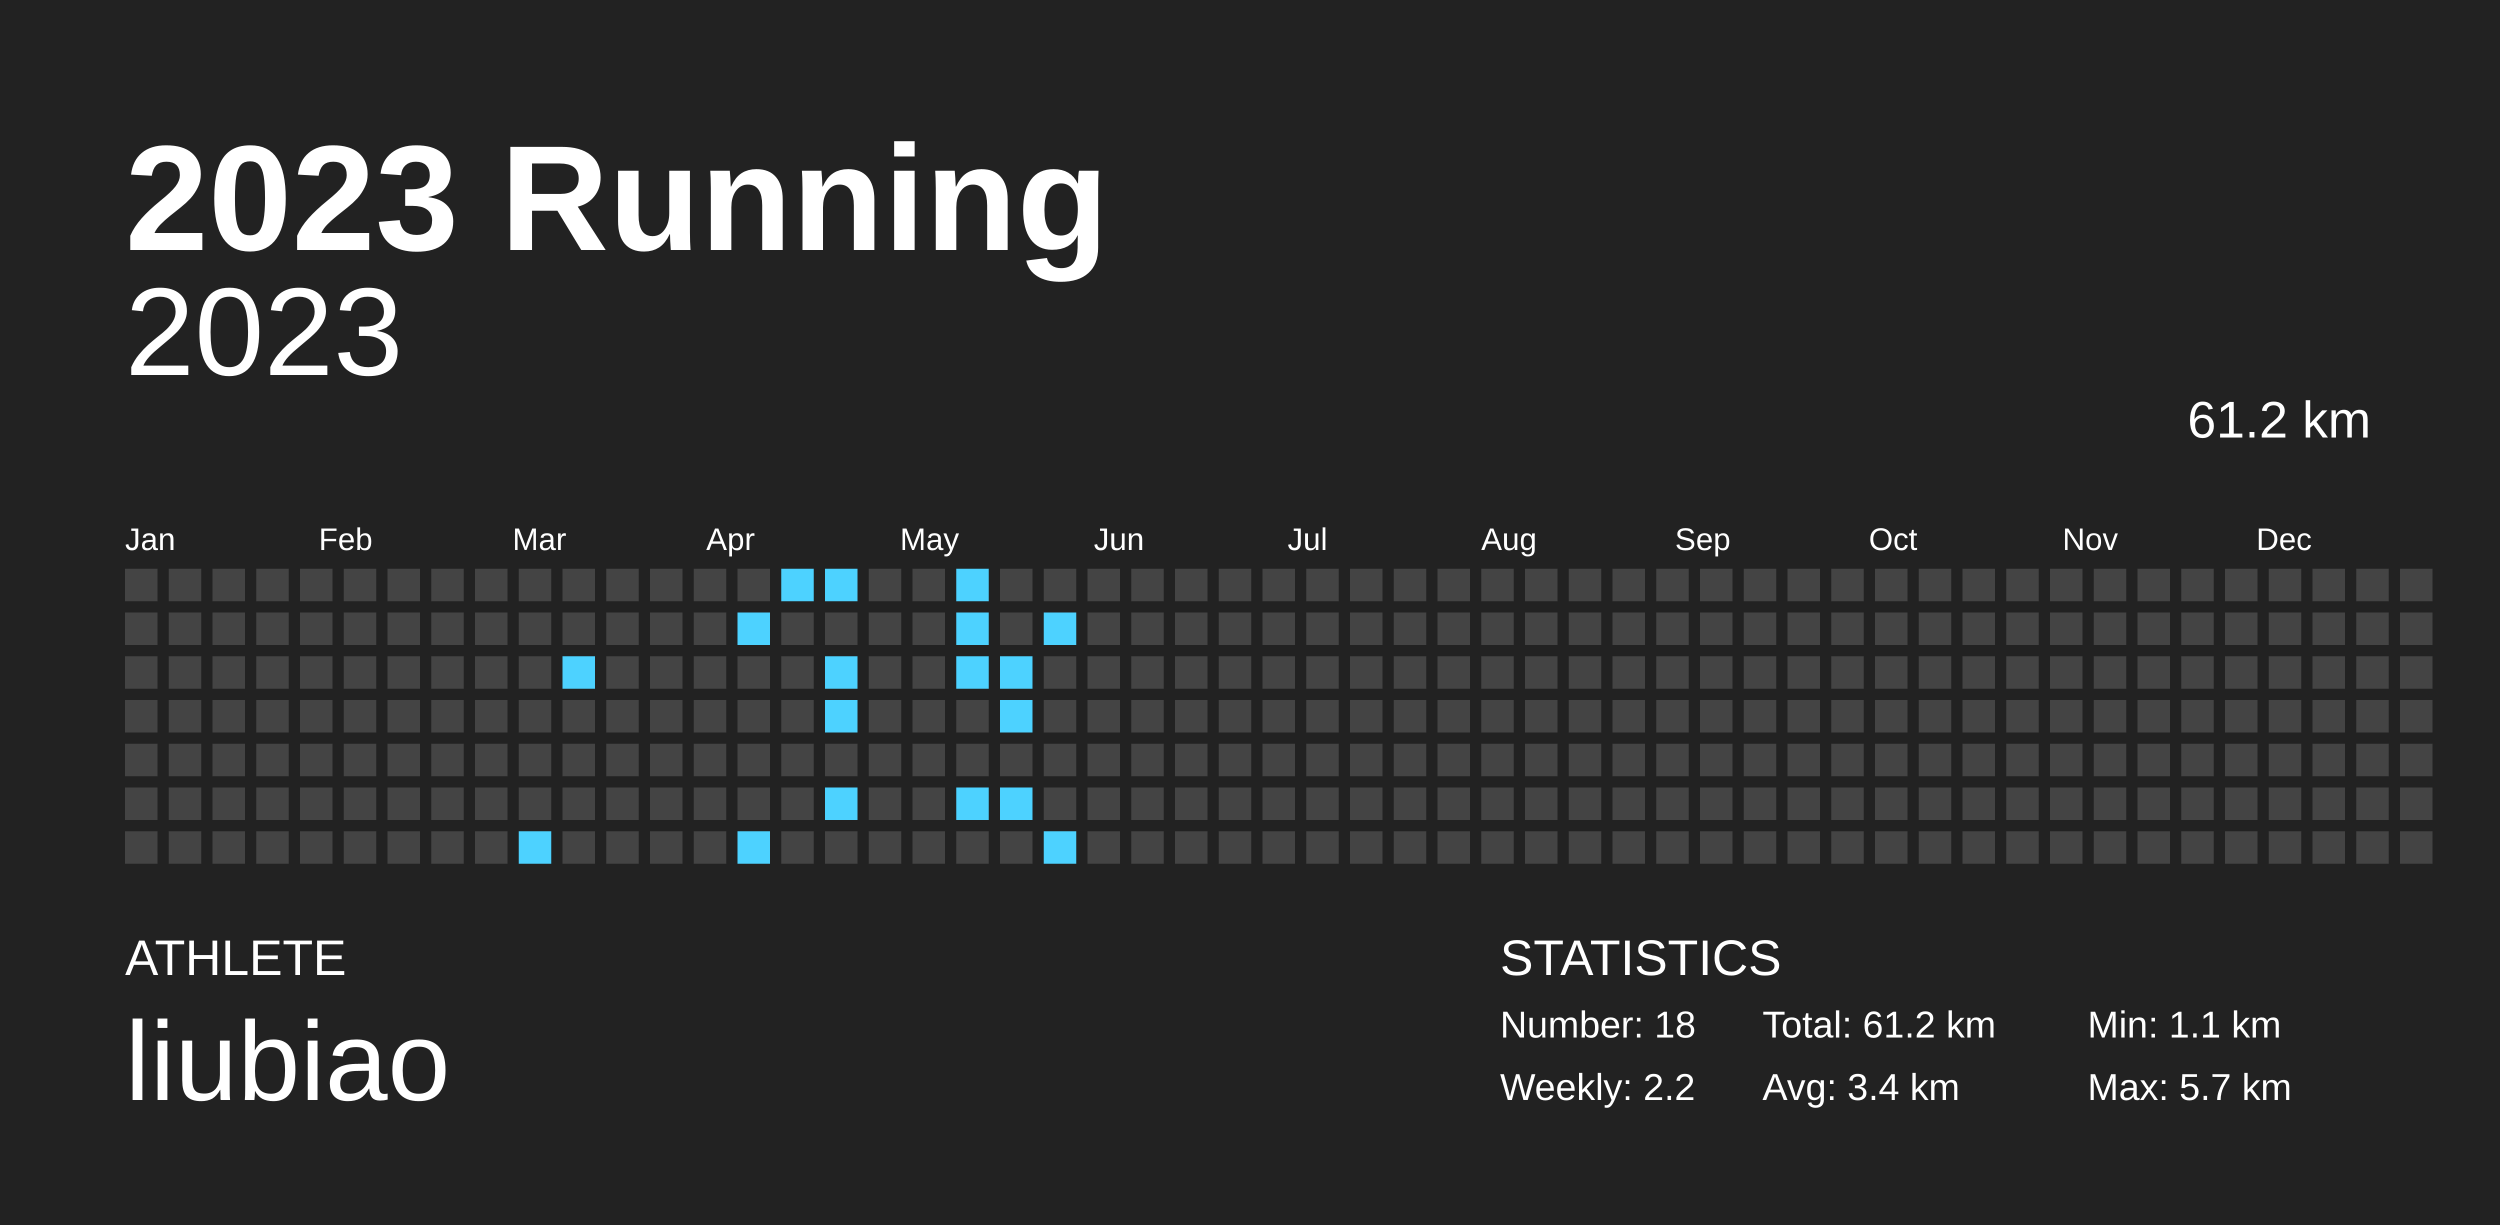
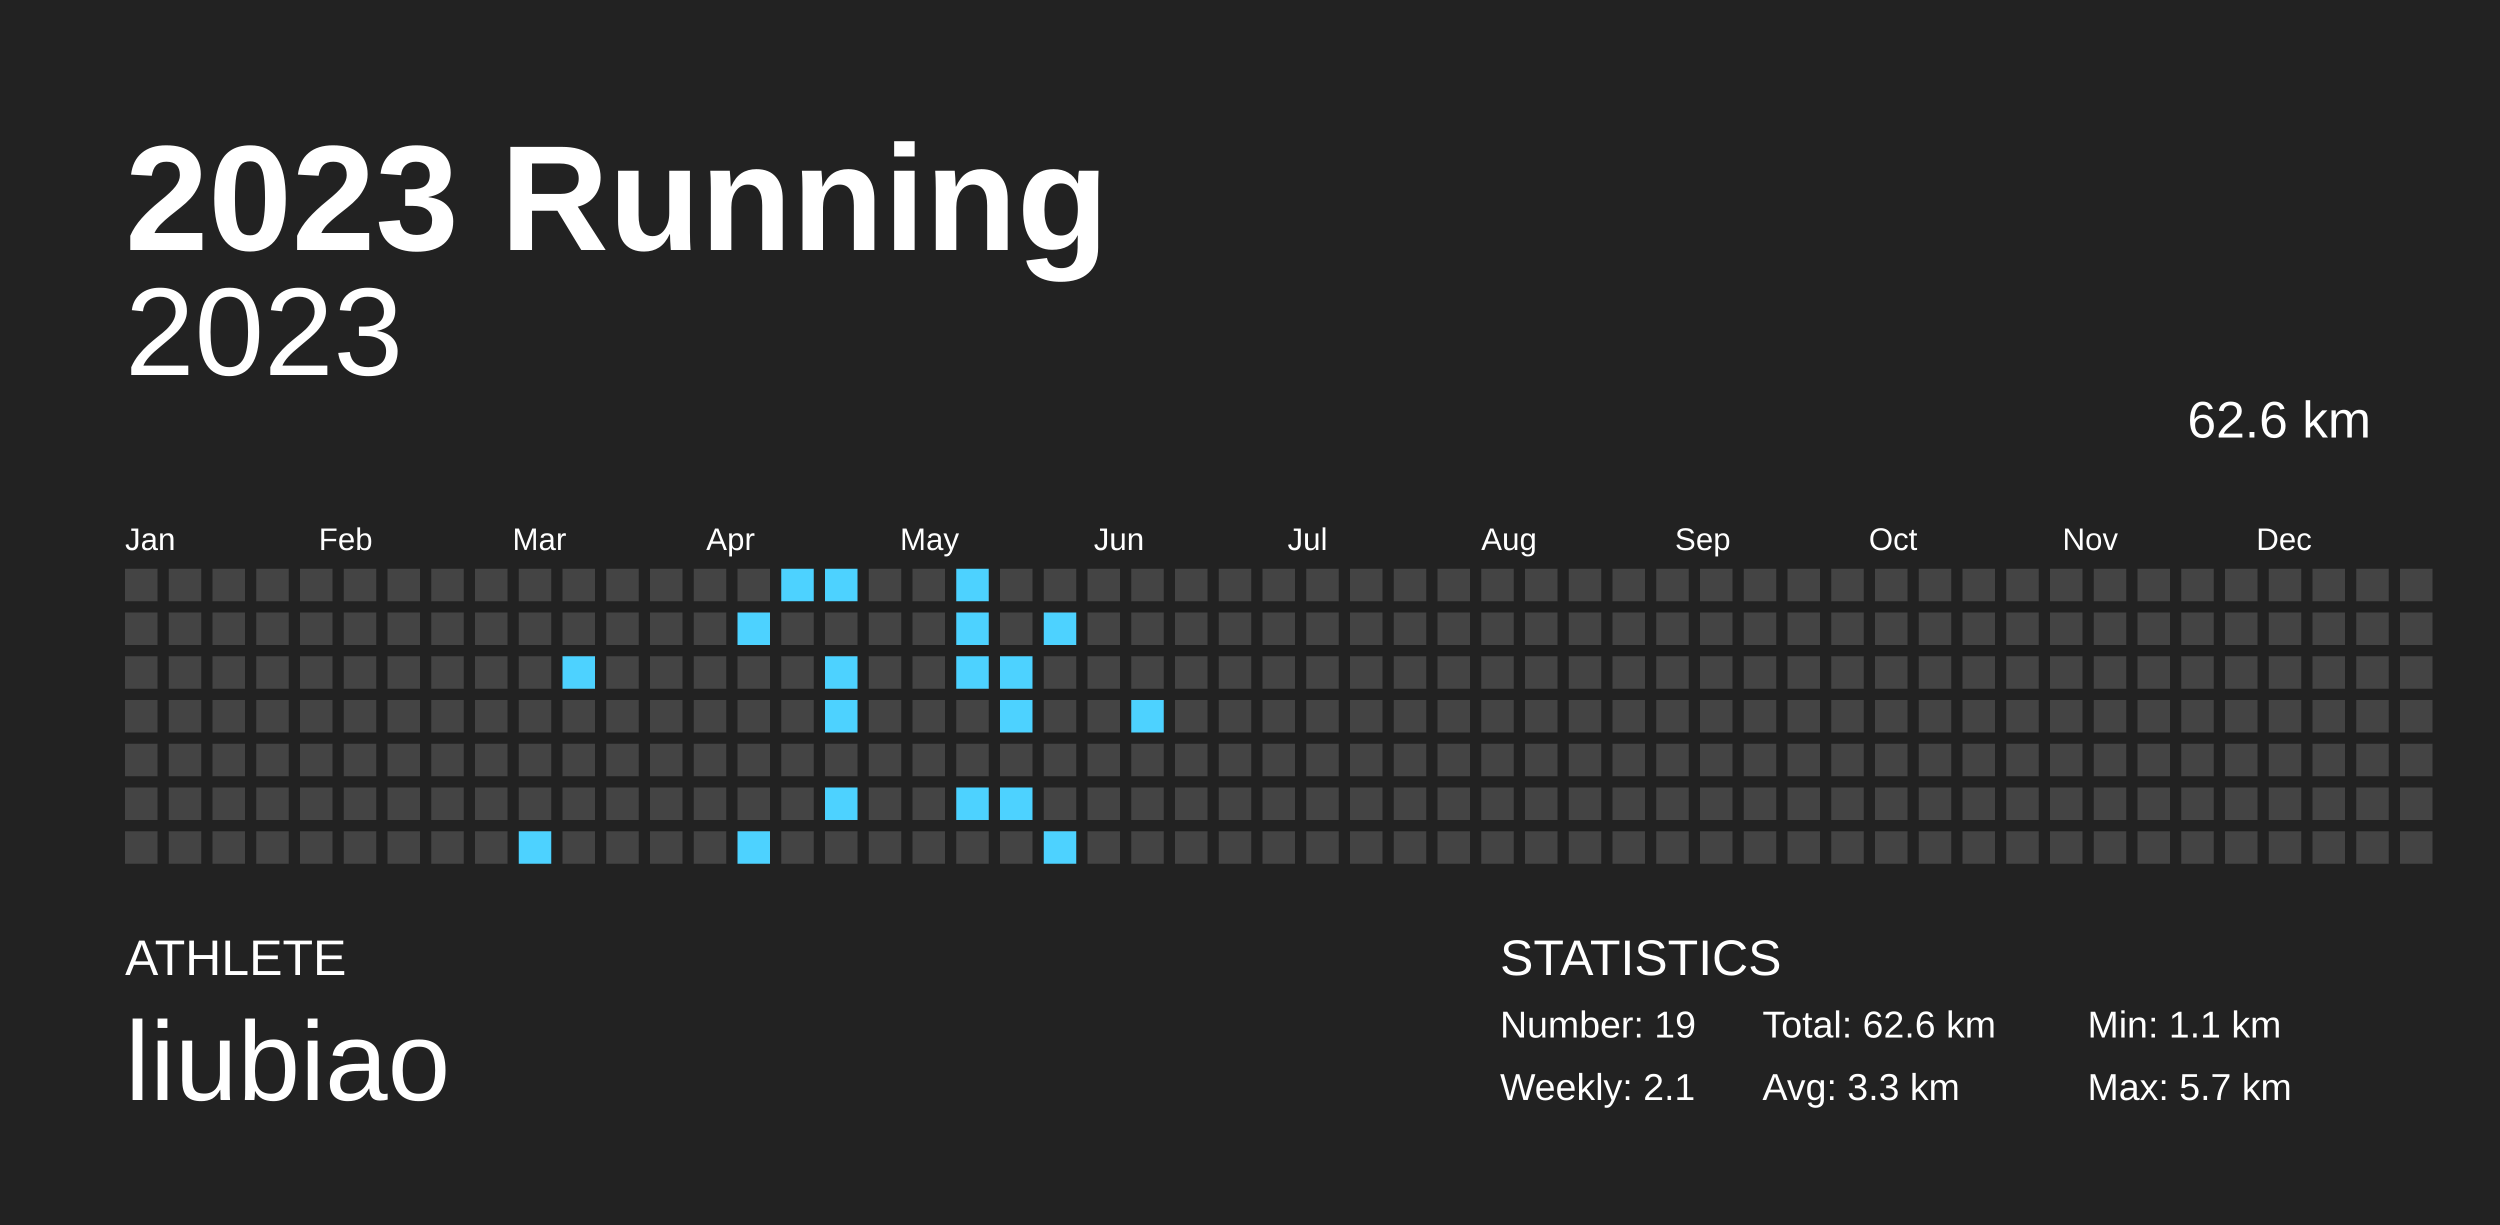
<svg xmlns="http://www.w3.org/2000/svg" baseProfile="full" height="98mm" version="1.1" viewBox="0,0,200,98" width="200mm">
  <defs />
  <rect fill="#222222" height="98" width="200" x="0" y="0" />
  <text fill="#FFFFFF" style="font-size:12px; font-family:Arial; font-weight:bold;" x="10" y="20">2023 Running</text>
  <text fill="#FFFFFF" style="font-size:4px; font-family:Arial" x="10" y="78">ATHLETE</text>
  <text fill="#FFFFFF" style="font-size:9px; font-family:Arial" x="10" y="88">liubiao</text>
  <text fill="#FFFFFF" style="font-size:4px; font-family:Arial" x="120" y="78">STATISTICS</text>
-   <text fill="#FFFFFF" style="font-size:3px; font-family:Arial" x="120" y="83">Number: 18</text>
-   <text fill="#FFFFFF" style="font-size:3px; font-family:Arial" x="120" y="88">Weekly: 2.2</text>
-   <text fill="#FFFFFF" style="font-size:3px; font-family:Arial" x="141" y="83">Total: 61.2 km</text>
-   <text fill="#FFFFFF" style="font-size:3px; font-family:Arial" x="141" y="88">Avg: 3.4 km</text>
+   <text fill="#FFFFFF" style="font-size:3px; font-family:Arial" x="120" y="83">Number: 19</text>
+   <text fill="#FFFFFF" style="font-size:3px; font-family:Arial" x="120" y="88">Weekly: 2.1</text>
+   <text fill="#FFFFFF" style="font-size:3px; font-family:Arial" x="141" y="83">Total: 62.6 km</text>
+   <text fill="#FFFFFF" style="font-size:3px; font-family:Arial" x="141" y="88">Avg: 3.3 km</text>
  <text fill="#FFFFFF" style="font-size:3px; font-family:Arial" x="167" y="83">Min: 1.1 km</text>
  <text fill="#FFFFFF" style="font-size:3px; font-family:Arial" x="167" y="88">Max: 5.7 km</text>
  <text alignment-baseline="hanging" fill="#FFFFFF" style="font-size:10.0px; font-family:Arial;" x="10" y="30">2023</text>
-   <text alignment-baseline="hanging" fill="#FFFFFF" style="font-size:4.125px; font-family:Arial;" x="175" y="35">61.2 km</text>
+   <text alignment-baseline="hanging" fill="#FFFFFF" style="font-size:4.125px; font-family:Arial;" x="175" y="35">62.6 km</text>
  <text fill="#FFFFFF" style="font-size:2.5px; font-family:Arial" x="10.0" y="44">Jan</text>
  <text fill="#FFFFFF" style="font-size:2.5px; font-family:Arial" x="25.5" y="44">Feb</text>
  <text fill="#FFFFFF" style="font-size:2.5px; font-family:Arial" x="41.0" y="44">Mar</text>
  <text fill="#FFFFFF" style="font-size:2.5px; font-family:Arial" x="56.5" y="44">Apr</text>
  <text fill="#FFFFFF" style="font-size:2.5px; font-family:Arial" x="72.0" y="44">May</text>
  <text fill="#FFFFFF" style="font-size:2.5px; font-family:Arial" x="87.5" y="44">Jun</text>
  <text fill="#FFFFFF" style="font-size:2.5px; font-family:Arial" x="103.0" y="44">Jul</text>
  <text fill="#FFFFFF" style="font-size:2.5px; font-family:Arial" x="118.5" y="44">Aug</text>
  <text fill="#FFFFFF" style="font-size:2.5px; font-family:Arial" x="134.0" y="44">Sep</text>
  <text fill="#FFFFFF" style="font-size:2.5px; font-family:Arial" x="149.5" y="44">Oct</text>
  <text fill="#FFFFFF" style="font-size:2.5px; font-family:Arial" x="165.0" y="44">Nov</text>
  <text fill="#FFFFFF" style="font-size:2.5px; font-family:Arial" x="180.5" y="44">Dec</text>
  <rect fill="#444444" height="2.6" width="2.6" x="10.0" y="45.5" />
  <rect fill="#444444" height="2.6" width="2.6" x="10.0" y="49.0" />
  <rect fill="#444444" height="2.6" width="2.6" x="10.0" y="52.5" />
  <rect fill="#444444" height="2.6" width="2.6" x="10.0" y="56.0" />
  <rect fill="#444444" height="2.6" width="2.6" x="10.0" y="59.5" />
  <rect fill="#444444" height="2.6" width="2.6" x="10.0" y="63.0" />
  <rect fill="#444444" height="2.6" width="2.6" x="10.0" y="66.5" />
  <rect fill="#444444" height="2.6" width="2.6" x="13.5" y="45.5" />
  <rect fill="#444444" height="2.6" width="2.6" x="13.5" y="49.0" />
  <rect fill="#444444" height="2.6" width="2.6" x="13.5" y="52.5" />
  <rect fill="#444444" height="2.6" width="2.6" x="13.5" y="56.0" />
  <rect fill="#444444" height="2.6" width="2.6" x="13.5" y="59.5" />
  <rect fill="#444444" height="2.6" width="2.6" x="13.5" y="63.0" />
  <rect fill="#444444" height="2.6" width="2.6" x="13.5" y="66.5" />
  <rect fill="#444444" height="2.6" width="2.6" x="17.0" y="45.5" />
  <rect fill="#444444" height="2.6" width="2.6" x="17.0" y="49.0" />
  <rect fill="#444444" height="2.6" width="2.6" x="17.0" y="52.5" />
  <rect fill="#444444" height="2.6" width="2.6" x="17.0" y="56.0" />
  <rect fill="#444444" height="2.6" width="2.6" x="17.0" y="59.5" />
  <rect fill="#444444" height="2.6" width="2.6" x="17.0" y="63.0" />
  <rect fill="#444444" height="2.6" width="2.6" x="17.0" y="66.5" />
  <rect fill="#444444" height="2.6" width="2.6" x="20.5" y="45.5" />
  <rect fill="#444444" height="2.6" width="2.6" x="20.5" y="49.0" />
  <rect fill="#444444" height="2.6" width="2.6" x="20.5" y="52.5" />
  <rect fill="#444444" height="2.6" width="2.6" x="20.5" y="56.0" />
  <rect fill="#444444" height="2.6" width="2.6" x="20.5" y="59.5" />
  <rect fill="#444444" height="2.6" width="2.6" x="20.5" y="63.0" />
  <rect fill="#444444" height="2.6" width="2.6" x="20.5" y="66.5" />
  <rect fill="#444444" height="2.6" width="2.6" x="24.0" y="45.5" />
  <rect fill="#444444" height="2.6" width="2.6" x="24.0" y="49.0" />
  <rect fill="#444444" height="2.6" width="2.6" x="24.0" y="52.5" />
  <rect fill="#444444" height="2.6" width="2.6" x="24.0" y="56.0" />
  <rect fill="#444444" height="2.6" width="2.6" x="24.0" y="59.5" />
  <rect fill="#444444" height="2.6" width="2.6" x="24.0" y="63.0" />
  <rect fill="#444444" height="2.6" width="2.6" x="24.0" y="66.5" />
  <rect fill="#444444" height="2.6" width="2.6" x="27.5" y="45.5" />
  <rect fill="#444444" height="2.6" width="2.6" x="27.5" y="49.0" />
  <rect fill="#444444" height="2.6" width="2.6" x="27.5" y="52.5" />
  <rect fill="#444444" height="2.6" width="2.6" x="27.5" y="56.0" />
  <rect fill="#444444" height="2.6" width="2.6" x="27.5" y="59.5" />
  <rect fill="#444444" height="2.6" width="2.6" x="27.5" y="63.0" />
  <rect fill="#444444" height="2.6" width="2.6" x="27.5" y="66.5" />
  <rect fill="#444444" height="2.6" width="2.6" x="31.0" y="45.5" />
  <rect fill="#444444" height="2.6" width="2.6" x="31.0" y="49.0" />
  <rect fill="#444444" height="2.6" width="2.6" x="31.0" y="52.5" />
  <rect fill="#444444" height="2.6" width="2.6" x="31.0" y="56.0" />
  <rect fill="#444444" height="2.6" width="2.6" x="31.0" y="59.5" />
  <rect fill="#444444" height="2.6" width="2.6" x="31.0" y="63.0" />
  <rect fill="#444444" height="2.6" width="2.6" x="31.0" y="66.5" />
  <rect fill="#444444" height="2.6" width="2.6" x="34.5" y="45.5" />
  <rect fill="#444444" height="2.6" width="2.6" x="34.5" y="49.0" />
  <rect fill="#444444" height="2.6" width="2.6" x="34.5" y="52.5" />
  <rect fill="#444444" height="2.6" width="2.6" x="34.5" y="56.0" />
  <rect fill="#444444" height="2.6" width="2.6" x="34.5" y="59.5" />
  <rect fill="#444444" height="2.6" width="2.6" x="34.5" y="63.0" />
  <rect fill="#444444" height="2.6" width="2.6" x="34.5" y="66.5" />
  <rect fill="#444444" height="2.6" width="2.6" x="38.0" y="45.5" />
  <rect fill="#444444" height="2.6" width="2.6" x="38.0" y="49.0" />
  <rect fill="#444444" height="2.6" width="2.6" x="38.0" y="52.5" />
  <rect fill="#444444" height="2.6" width="2.6" x="38.0" y="56.0" />
  <rect fill="#444444" height="2.6" width="2.6" x="38.0" y="59.5" />
  <rect fill="#444444" height="2.6" width="2.6" x="38.0" y="63.0" />
  <rect fill="#444444" height="2.6" width="2.6" x="38.0" y="66.5" />
  <rect fill="#444444" height="2.6" width="2.6" x="41.5" y="45.5" />
  <rect fill="#444444" height="2.6" width="2.6" x="41.5" y="49.0" />
  <rect fill="#444444" height="2.6" width="2.6" x="41.5" y="52.5" />
  <rect fill="#444444" height="2.6" width="2.6" x="41.5" y="56.0" />
  <rect fill="#444444" height="2.6" width="2.6" x="41.5" y="59.5" />
  <rect fill="#444444" height="2.6" width="2.6" x="41.5" y="63.0" />
  <rect fill="#4dd2ff" height="2.6" width="2.6" x="41.5" y="66.5" />
  <rect fill="#444444" height="2.6" width="2.6" x="45.0" y="45.5" />
  <rect fill="#444444" height="2.6" width="2.6" x="45.0" y="49.0" />
  <rect fill="#4dd2ff" height="2.6" width="2.6" x="45.0" y="52.5" />
  <rect fill="#444444" height="2.6" width="2.6" x="45.0" y="56.0" />
  <rect fill="#444444" height="2.6" width="2.6" x="45.0" y="59.5" />
  <rect fill="#444444" height="2.6" width="2.6" x="45.0" y="63.0" />
  <rect fill="#444444" height="2.6" width="2.6" x="45.0" y="66.5" />
  <rect fill="#444444" height="2.6" width="2.6" x="48.5" y="45.5" />
  <rect fill="#444444" height="2.6" width="2.6" x="48.5" y="49.0" />
  <rect fill="#444444" height="2.6" width="2.6" x="48.5" y="52.5" />
  <rect fill="#444444" height="2.6" width="2.6" x="48.5" y="56.0" />
  <rect fill="#444444" height="2.6" width="2.6" x="48.5" y="59.5" />
  <rect fill="#444444" height="2.6" width="2.6" x="48.5" y="63.0" />
  <rect fill="#444444" height="2.6" width="2.6" x="48.5" y="66.5" />
  <rect fill="#444444" height="2.6" width="2.6" x="52.0" y="45.5" />
  <rect fill="#444444" height="2.6" width="2.6" x="52.0" y="49.0" />
  <rect fill="#444444" height="2.6" width="2.6" x="52.0" y="52.5" />
  <rect fill="#444444" height="2.6" width="2.6" x="52.0" y="56.0" />
  <rect fill="#444444" height="2.6" width="2.6" x="52.0" y="59.5" />
  <rect fill="#444444" height="2.6" width="2.6" x="52.0" y="63.0" />
  <rect fill="#444444" height="2.6" width="2.6" x="52.0" y="66.5" />
  <rect fill="#444444" height="2.6" width="2.6" x="55.5" y="45.5" />
  <rect fill="#444444" height="2.6" width="2.6" x="55.5" y="49.0" />
  <rect fill="#444444" height="2.6" width="2.6" x="55.5" y="52.5" />
  <rect fill="#444444" height="2.6" width="2.6" x="55.5" y="56.0" />
  <rect fill="#444444" height="2.6" width="2.6" x="55.5" y="59.5" />
  <rect fill="#444444" height="2.6" width="2.6" x="55.5" y="63.0" />
  <rect fill="#444444" height="2.6" width="2.6" x="55.5" y="66.5" />
  <rect fill="#444444" height="2.6" width="2.6" x="59.0" y="45.5" />
  <rect fill="#4dd2ff" height="2.6" width="2.6" x="59.0" y="49.0" />
  <rect fill="#444444" height="2.6" width="2.6" x="59.0" y="52.5" />
  <rect fill="#444444" height="2.6" width="2.6" x="59.0" y="56.0" />
  <rect fill="#444444" height="2.6" width="2.6" x="59.0" y="59.5" />
  <rect fill="#444444" height="2.6" width="2.6" x="59.0" y="63.0" />
  <rect fill="#4dd2ff" height="2.6" width="2.6" x="59.0" y="66.5" />
  <rect fill="#4dd2ff" height="2.6" width="2.6" x="62.5" y="45.5" />
  <rect fill="#444444" height="2.6" width="2.6" x="62.5" y="49.0" />
  <rect fill="#444444" height="2.6" width="2.6" x="62.5" y="52.5" />
  <rect fill="#444444" height="2.6" width="2.6" x="62.5" y="56.0" />
  <rect fill="#444444" height="2.6" width="2.6" x="62.5" y="59.5" />
  <rect fill="#444444" height="2.6" width="2.6" x="62.5" y="63.0" />
  <rect fill="#444444" height="2.6" width="2.6" x="62.5" y="66.5" />
  <rect fill="#4dd2ff" height="2.6" width="2.6" x="66.0" y="45.5" />
  <rect fill="#444444" height="2.6" width="2.6" x="66.0" y="49.0" />
  <rect fill="#4dd2ff" height="2.6" width="2.6" x="66.0" y="52.5" />
  <rect fill="#4dd2ff" height="2.6" width="2.6" x="66.0" y="56.0" />
  <rect fill="#444444" height="2.6" width="2.6" x="66.0" y="59.5" />
  <rect fill="#4dd2ff" height="2.6" width="2.6" x="66.0" y="63.0" />
  <rect fill="#444444" height="2.6" width="2.6" x="66.0" y="66.5" />
  <rect fill="#444444" height="2.6" width="2.6" x="69.5" y="45.5" />
  <rect fill="#444444" height="2.6" width="2.6" x="69.5" y="49.0" />
  <rect fill="#444444" height="2.6" width="2.6" x="69.5" y="52.5" />
  <rect fill="#444444" height="2.6" width="2.6" x="69.5" y="56.0" />
  <rect fill="#444444" height="2.6" width="2.6" x="69.5" y="59.5" />
  <rect fill="#444444" height="2.6" width="2.6" x="69.5" y="63.0" />
  <rect fill="#444444" height="2.6" width="2.6" x="69.5" y="66.5" />
  <rect fill="#444444" height="2.6" width="2.6" x="73.0" y="45.5" />
  <rect fill="#444444" height="2.6" width="2.6" x="73.0" y="49.0" />
  <rect fill="#444444" height="2.6" width="2.6" x="73.0" y="52.5" />
  <rect fill="#444444" height="2.6" width="2.6" x="73.0" y="56.0" />
  <rect fill="#444444" height="2.6" width="2.6" x="73.0" y="59.5" />
  <rect fill="#444444" height="2.6" width="2.6" x="73.0" y="63.0" />
  <rect fill="#444444" height="2.6" width="2.6" x="73.0" y="66.5" />
  <rect fill="#4dd2ff" height="2.6" width="2.6" x="76.5" y="45.5" />
  <rect fill="#4dd2ff" height="2.6" width="2.6" x="76.5" y="49.0" />
  <rect fill="#4dd2ff" height="2.6" width="2.6" x="76.5" y="52.5" />
  <rect fill="#444444" height="2.6" width="2.6" x="76.5" y="56.0" />
  <rect fill="#444444" height="2.6" width="2.6" x="76.5" y="59.5" />
  <rect fill="#4dd2ff" height="2.6" width="2.6" x="76.5" y="63.0" />
  <rect fill="#444444" height="2.6" width="2.6" x="76.5" y="66.5" />
  <rect fill="#444444" height="2.6" width="2.6" x="80.0" y="45.5" />
  <rect fill="#444444" height="2.6" width="2.6" x="80.0" y="49.0" />
  <rect fill="#4dd2ff" height="2.6" width="2.6" x="80.0" y="52.5" />
  <rect fill="#4dd2ff" height="2.6" width="2.6" x="80.0" y="56.0" />
  <rect fill="#444444" height="2.6" width="2.6" x="80.0" y="59.5" />
  <rect fill="#4dd2ff" height="2.6" width="2.6" x="80.0" y="63.0" />
  <rect fill="#444444" height="2.6" width="2.6" x="80.0" y="66.5" />
  <rect fill="#444444" height="2.6" width="2.6" x="83.5" y="45.5" />
  <rect fill="#4dd2ff" height="2.6" width="2.6" x="83.5" y="49.0" />
  <rect fill="#444444" height="2.6" width="2.6" x="83.5" y="52.5" />
  <rect fill="#444444" height="2.6" width="2.6" x="83.5" y="56.0" />
  <rect fill="#444444" height="2.6" width="2.6" x="83.5" y="59.5" />
  <rect fill="#444444" height="2.6" width="2.6" x="83.5" y="63.0" />
  <rect fill="#4dd2ff" height="2.6" width="2.6" x="83.5" y="66.5" />
  <rect fill="#444444" height="2.6" width="2.6" x="87.0" y="45.5" />
  <rect fill="#444444" height="2.6" width="2.6" x="87.0" y="49.0" />
  <rect fill="#444444" height="2.6" width="2.6" x="87.0" y="52.5" />
  <rect fill="#444444" height="2.6" width="2.6" x="87.0" y="56.0" />
  <rect fill="#444444" height="2.6" width="2.6" x="87.0" y="59.5" />
  <rect fill="#444444" height="2.6" width="2.6" x="87.0" y="63.0" />
  <rect fill="#444444" height="2.6" width="2.6" x="87.0" y="66.5" />
  <rect fill="#444444" height="2.6" width="2.6" x="90.5" y="45.5" />
  <rect fill="#444444" height="2.6" width="2.6" x="90.5" y="49.0" />
  <rect fill="#444444" height="2.6" width="2.6" x="90.5" y="52.5" />
-   <rect fill="#444444" height="2.6" width="2.6" x="90.5" y="56.0" />
+   <rect fill="#4dd2ff" height="2.6" width="2.6" x="90.5" y="56.0" />
  <rect fill="#444444" height="2.6" width="2.6" x="90.5" y="59.5" />
  <rect fill="#444444" height="2.6" width="2.6" x="90.5" y="63.0" />
  <rect fill="#444444" height="2.6" width="2.6" x="90.5" y="66.5" />
  <rect fill="#444444" height="2.6" width="2.6" x="94.0" y="45.5" />
  <rect fill="#444444" height="2.6" width="2.6" x="94.0" y="49.0" />
  <rect fill="#444444" height="2.6" width="2.6" x="94.0" y="52.5" />
  <rect fill="#444444" height="2.6" width="2.6" x="94.0" y="56.0" />
  <rect fill="#444444" height="2.6" width="2.6" x="94.0" y="59.5" />
  <rect fill="#444444" height="2.6" width="2.6" x="94.0" y="63.0" />
  <rect fill="#444444" height="2.6" width="2.6" x="94.0" y="66.5" />
  <rect fill="#444444" height="2.6" width="2.6" x="97.5" y="45.5" />
  <rect fill="#444444" height="2.6" width="2.6" x="97.5" y="49.0" />
  <rect fill="#444444" height="2.6" width="2.6" x="97.5" y="52.5" />
  <rect fill="#444444" height="2.6" width="2.6" x="97.5" y="56.0" />
  <rect fill="#444444" height="2.6" width="2.6" x="97.5" y="59.5" />
  <rect fill="#444444" height="2.6" width="2.6" x="97.5" y="63.0" />
  <rect fill="#444444" height="2.6" width="2.6" x="97.5" y="66.5" />
  <rect fill="#444444" height="2.6" width="2.6" x="101.0" y="45.5" />
  <rect fill="#444444" height="2.6" width="2.6" x="101.0" y="49.0" />
  <rect fill="#444444" height="2.6" width="2.6" x="101.0" y="52.5" />
  <rect fill="#444444" height="2.6" width="2.6" x="101.0" y="56.0" />
  <rect fill="#444444" height="2.6" width="2.6" x="101.0" y="59.5" />
  <rect fill="#444444" height="2.6" width="2.6" x="101.0" y="63.0" />
  <rect fill="#444444" height="2.6" width="2.6" x="101.0" y="66.5" />
  <rect fill="#444444" height="2.6" width="2.6" x="104.5" y="45.5" />
  <rect fill="#444444" height="2.6" width="2.6" x="104.5" y="49.0" />
  <rect fill="#444444" height="2.6" width="2.6" x="104.5" y="52.5" />
  <rect fill="#444444" height="2.6" width="2.6" x="104.5" y="56.0" />
  <rect fill="#444444" height="2.6" width="2.6" x="104.5" y="59.5" />
  <rect fill="#444444" height="2.6" width="2.6" x="104.5" y="63.0" />
  <rect fill="#444444" height="2.6" width="2.6" x="104.5" y="66.5" />
  <rect fill="#444444" height="2.6" width="2.6" x="108.0" y="45.5" />
  <rect fill="#444444" height="2.6" width="2.6" x="108.0" y="49.0" />
  <rect fill="#444444" height="2.6" width="2.6" x="108.0" y="52.5" />
  <rect fill="#444444" height="2.6" width="2.6" x="108.0" y="56.0" />
  <rect fill="#444444" height="2.6" width="2.6" x="108.0" y="59.5" />
  <rect fill="#444444" height="2.6" width="2.6" x="108.0" y="63.0" />
  <rect fill="#444444" height="2.6" width="2.6" x="108.0" y="66.5" />
  <rect fill="#444444" height="2.6" width="2.6" x="111.5" y="45.5" />
  <rect fill="#444444" height="2.6" width="2.6" x="111.5" y="49.0" />
  <rect fill="#444444" height="2.6" width="2.6" x="111.5" y="52.5" />
  <rect fill="#444444" height="2.6" width="2.6" x="111.5" y="56.0" />
  <rect fill="#444444" height="2.6" width="2.6" x="111.5" y="59.5" />
  <rect fill="#444444" height="2.6" width="2.6" x="111.5" y="63.0" />
  <rect fill="#444444" height="2.6" width="2.6" x="111.5" y="66.5" />
  <rect fill="#444444" height="2.6" width="2.6" x="115.0" y="45.5" />
  <rect fill="#444444" height="2.6" width="2.6" x="115.0" y="49.0" />
  <rect fill="#444444" height="2.6" width="2.6" x="115.0" y="52.5" />
  <rect fill="#444444" height="2.6" width="2.6" x="115.0" y="56.0" />
  <rect fill="#444444" height="2.6" width="2.6" x="115.0" y="59.5" />
  <rect fill="#444444" height="2.6" width="2.6" x="115.0" y="63.0" />
  <rect fill="#444444" height="2.6" width="2.6" x="115.0" y="66.5" />
  <rect fill="#444444" height="2.6" width="2.6" x="118.5" y="45.5" />
  <rect fill="#444444" height="2.6" width="2.6" x="118.5" y="49.0" />
  <rect fill="#444444" height="2.6" width="2.6" x="118.5" y="52.5" />
  <rect fill="#444444" height="2.6" width="2.6" x="118.5" y="56.0" />
  <rect fill="#444444" height="2.6" width="2.6" x="118.5" y="59.5" />
  <rect fill="#444444" height="2.6" width="2.6" x="118.5" y="63.0" />
  <rect fill="#444444" height="2.6" width="2.6" x="118.5" y="66.5" />
  <rect fill="#444444" height="2.6" width="2.6" x="122.0" y="45.5" />
  <rect fill="#444444" height="2.6" width="2.6" x="122.0" y="49.0" />
  <rect fill="#444444" height="2.6" width="2.6" x="122.0" y="52.5" />
  <rect fill="#444444" height="2.6" width="2.6" x="122.0" y="56.0" />
  <rect fill="#444444" height="2.6" width="2.6" x="122.0" y="59.5" />
  <rect fill="#444444" height="2.6" width="2.6" x="122.0" y="63.0" />
  <rect fill="#444444" height="2.6" width="2.6" x="122.0" y="66.5" />
  <rect fill="#444444" height="2.6" width="2.6" x="125.5" y="45.5" />
  <rect fill="#444444" height="2.6" width="2.6" x="125.5" y="49.0" />
  <rect fill="#444444" height="2.6" width="2.6" x="125.5" y="52.5" />
  <rect fill="#444444" height="2.6" width="2.6" x="125.5" y="56.0" />
  <rect fill="#444444" height="2.6" width="2.6" x="125.5" y="59.5" />
  <rect fill="#444444" height="2.6" width="2.6" x="125.5" y="63.0" />
  <rect fill="#444444" height="2.6" width="2.6" x="125.5" y="66.5" />
  <rect fill="#444444" height="2.6" width="2.6" x="129.0" y="45.5" />
  <rect fill="#444444" height="2.6" width="2.6" x="129.0" y="49.0" />
  <rect fill="#444444" height="2.6" width="2.6" x="129.0" y="52.5" />
  <rect fill="#444444" height="2.6" width="2.6" x="129.0" y="56.0" />
  <rect fill="#444444" height="2.6" width="2.6" x="129.0" y="59.5" />
  <rect fill="#444444" height="2.6" width="2.6" x="129.0" y="63.0" />
  <rect fill="#444444" height="2.6" width="2.6" x="129.0" y="66.5" />
  <rect fill="#444444" height="2.6" width="2.6" x="132.5" y="45.5" />
  <rect fill="#444444" height="2.6" width="2.6" x="132.5" y="49.0" />
  <rect fill="#444444" height="2.6" width="2.6" x="132.5" y="52.5" />
  <rect fill="#444444" height="2.6" width="2.6" x="132.5" y="56.0" />
  <rect fill="#444444" height="2.6" width="2.6" x="132.5" y="59.5" />
  <rect fill="#444444" height="2.6" width="2.6" x="132.5" y="63.0" />
  <rect fill="#444444" height="2.6" width="2.6" x="132.5" y="66.5" />
  <rect fill="#444444" height="2.6" width="2.6" x="136.0" y="45.5" />
  <rect fill="#444444" height="2.6" width="2.6" x="136.0" y="49.0" />
  <rect fill="#444444" height="2.6" width="2.6" x="136.0" y="52.5" />
  <rect fill="#444444" height="2.6" width="2.6" x="136.0" y="56.0" />
  <rect fill="#444444" height="2.6" width="2.6" x="136.0" y="59.5" />
  <rect fill="#444444" height="2.6" width="2.6" x="136.0" y="63.0" />
  <rect fill="#444444" height="2.6" width="2.6" x="136.0" y="66.5" />
  <rect fill="#444444" height="2.6" width="2.6" x="139.5" y="45.5" />
  <rect fill="#444444" height="2.6" width="2.6" x="139.5" y="49.0" />
  <rect fill="#444444" height="2.6" width="2.6" x="139.5" y="52.5" />
  <rect fill="#444444" height="2.6" width="2.6" x="139.5" y="56.0" />
  <rect fill="#444444" height="2.6" width="2.6" x="139.5" y="59.5" />
  <rect fill="#444444" height="2.6" width="2.6" x="139.5" y="63.0" />
  <rect fill="#444444" height="2.6" width="2.6" x="139.5" y="66.5" />
  <rect fill="#444444" height="2.6" width="2.6" x="143.0" y="45.5" />
  <rect fill="#444444" height="2.6" width="2.6" x="143.0" y="49.0" />
  <rect fill="#444444" height="2.6" width="2.6" x="143.0" y="52.5" />
  <rect fill="#444444" height="2.6" width="2.6" x="143.0" y="56.0" />
  <rect fill="#444444" height="2.6" width="2.6" x="143.0" y="59.5" />
  <rect fill="#444444" height="2.6" width="2.6" x="143.0" y="63.0" />
  <rect fill="#444444" height="2.6" width="2.6" x="143.0" y="66.5" />
  <rect fill="#444444" height="2.6" width="2.6" x="146.5" y="45.5" />
  <rect fill="#444444" height="2.6" width="2.6" x="146.5" y="49.0" />
  <rect fill="#444444" height="2.6" width="2.6" x="146.5" y="52.5" />
  <rect fill="#444444" height="2.6" width="2.6" x="146.5" y="56.0" />
  <rect fill="#444444" height="2.6" width="2.6" x="146.5" y="59.5" />
  <rect fill="#444444" height="2.6" width="2.6" x="146.5" y="63.0" />
  <rect fill="#444444" height="2.6" width="2.6" x="146.5" y="66.5" />
  <rect fill="#444444" height="2.6" width="2.6" x="150.0" y="45.5" />
  <rect fill="#444444" height="2.6" width="2.6" x="150.0" y="49.0" />
  <rect fill="#444444" height="2.6" width="2.6" x="150.0" y="52.5" />
  <rect fill="#444444" height="2.6" width="2.6" x="150.0" y="56.0" />
  <rect fill="#444444" height="2.6" width="2.6" x="150.0" y="59.5" />
  <rect fill="#444444" height="2.6" width="2.6" x="150.0" y="63.0" />
  <rect fill="#444444" height="2.6" width="2.6" x="150.0" y="66.5" />
  <rect fill="#444444" height="2.6" width="2.6" x="153.5" y="45.5" />
  <rect fill="#444444" height="2.6" width="2.6" x="153.5" y="49.0" />
  <rect fill="#444444" height="2.6" width="2.6" x="153.5" y="52.5" />
  <rect fill="#444444" height="2.6" width="2.6" x="153.5" y="56.0" />
  <rect fill="#444444" height="2.6" width="2.6" x="153.5" y="59.5" />
  <rect fill="#444444" height="2.6" width="2.6" x="153.5" y="63.0" />
  <rect fill="#444444" height="2.6" width="2.6" x="153.5" y="66.5" />
  <rect fill="#444444" height="2.6" width="2.6" x="157.0" y="45.5" />
  <rect fill="#444444" height="2.6" width="2.6" x="157.0" y="49.0" />
  <rect fill="#444444" height="2.6" width="2.6" x="157.0" y="52.5" />
  <rect fill="#444444" height="2.6" width="2.6" x="157.0" y="56.0" />
  <rect fill="#444444" height="2.6" width="2.6" x="157.0" y="59.5" />
  <rect fill="#444444" height="2.6" width="2.6" x="157.0" y="63.0" />
  <rect fill="#444444" height="2.6" width="2.6" x="157.0" y="66.5" />
  <rect fill="#444444" height="2.6" width="2.6" x="160.5" y="45.5" />
  <rect fill="#444444" height="2.6" width="2.6" x="160.5" y="49.0" />
  <rect fill="#444444" height="2.6" width="2.6" x="160.5" y="52.5" />
  <rect fill="#444444" height="2.6" width="2.6" x="160.5" y="56.0" />
  <rect fill="#444444" height="2.6" width="2.6" x="160.5" y="59.5" />
  <rect fill="#444444" height="2.6" width="2.6" x="160.5" y="63.0" />
  <rect fill="#444444" height="2.6" width="2.6" x="160.5" y="66.5" />
  <rect fill="#444444" height="2.6" width="2.6" x="164.0" y="45.5" />
  <rect fill="#444444" height="2.6" width="2.6" x="164.0" y="49.0" />
  <rect fill="#444444" height="2.6" width="2.6" x="164.0" y="52.5" />
  <rect fill="#444444" height="2.6" width="2.6" x="164.0" y="56.0" />
  <rect fill="#444444" height="2.6" width="2.6" x="164.0" y="59.5" />
  <rect fill="#444444" height="2.6" width="2.6" x="164.0" y="63.0" />
  <rect fill="#444444" height="2.6" width="2.6" x="164.0" y="66.5" />
  <rect fill="#444444" height="2.6" width="2.6" x="167.5" y="45.5" />
  <rect fill="#444444" height="2.6" width="2.6" x="167.5" y="49.0" />
  <rect fill="#444444" height="2.6" width="2.6" x="167.5" y="52.5" />
  <rect fill="#444444" height="2.6" width="2.6" x="167.5" y="56.0" />
  <rect fill="#444444" height="2.6" width="2.6" x="167.5" y="59.5" />
  <rect fill="#444444" height="2.6" width="2.6" x="167.5" y="63.0" />
  <rect fill="#444444" height="2.6" width="2.6" x="167.5" y="66.5" />
  <rect fill="#444444" height="2.6" width="2.6" x="171.0" y="45.5" />
  <rect fill="#444444" height="2.6" width="2.6" x="171.0" y="49.0" />
  <rect fill="#444444" height="2.6" width="2.6" x="171.0" y="52.5" />
  <rect fill="#444444" height="2.6" width="2.6" x="171.0" y="56.0" />
  <rect fill="#444444" height="2.6" width="2.6" x="171.0" y="59.5" />
  <rect fill="#444444" height="2.6" width="2.6" x="171.0" y="63.0" />
  <rect fill="#444444" height="2.6" width="2.6" x="171.0" y="66.5" />
  <rect fill="#444444" height="2.6" width="2.6" x="174.5" y="45.5" />
  <rect fill="#444444" height="2.6" width="2.6" x="174.5" y="49.0" />
  <rect fill="#444444" height="2.6" width="2.6" x="174.5" y="52.5" />
  <rect fill="#444444" height="2.6" width="2.6" x="174.5" y="56.0" />
  <rect fill="#444444" height="2.6" width="2.6" x="174.5" y="59.5" />
  <rect fill="#444444" height="2.6" width="2.6" x="174.5" y="63.0" />
  <rect fill="#444444" height="2.6" width="2.6" x="174.5" y="66.5" />
  <rect fill="#444444" height="2.6" width="2.6" x="178.0" y="45.5" />
  <rect fill="#444444" height="2.6" width="2.6" x="178.0" y="49.0" />
  <rect fill="#444444" height="2.6" width="2.6" x="178.0" y="52.5" />
  <rect fill="#444444" height="2.6" width="2.6" x="178.0" y="56.0" />
  <rect fill="#444444" height="2.6" width="2.6" x="178.0" y="59.5" />
  <rect fill="#444444" height="2.6" width="2.6" x="178.0" y="63.0" />
  <rect fill="#444444" height="2.6" width="2.6" x="178.0" y="66.5" />
  <rect fill="#444444" height="2.6" width="2.6" x="181.5" y="45.5" />
  <rect fill="#444444" height="2.6" width="2.6" x="181.5" y="49.0" />
  <rect fill="#444444" height="2.6" width="2.6" x="181.5" y="52.5" />
  <rect fill="#444444" height="2.6" width="2.6" x="181.5" y="56.0" />
  <rect fill="#444444" height="2.6" width="2.6" x="181.5" y="59.5" />
  <rect fill="#444444" height="2.6" width="2.6" x="181.5" y="63.0" />
  <rect fill="#444444" height="2.6" width="2.6" x="181.5" y="66.5" />
  <rect fill="#444444" height="2.6" width="2.6" x="185.0" y="45.5" />
  <rect fill="#444444" height="2.6" width="2.6" x="185.0" y="49.0" />
  <rect fill="#444444" height="2.6" width="2.6" x="185.0" y="52.5" />
  <rect fill="#444444" height="2.6" width="2.6" x="185.0" y="56.0" />
  <rect fill="#444444" height="2.6" width="2.6" x="185.0" y="59.5" />
  <rect fill="#444444" height="2.6" width="2.6" x="185.0" y="63.0" />
  <rect fill="#444444" height="2.6" width="2.6" x="185.0" y="66.5" />
  <rect fill="#444444" height="2.6" width="2.6" x="188.5" y="45.5" />
  <rect fill="#444444" height="2.6" width="2.6" x="188.5" y="49.0" />
  <rect fill="#444444" height="2.6" width="2.6" x="188.5" y="52.5" />
  <rect fill="#444444" height="2.6" width="2.6" x="188.5" y="56.0" />
  <rect fill="#444444" height="2.6" width="2.6" x="188.5" y="59.5" />
  <rect fill="#444444" height="2.6" width="2.6" x="188.5" y="63.0" />
  <rect fill="#444444" height="2.6" width="2.6" x="188.5" y="66.5" />
  <rect fill="#444444" height="2.6" width="2.6" x="192.0" y="45.5" />
  <rect fill="#444444" height="2.6" width="2.6" x="192.0" y="49.0" />
  <rect fill="#444444" height="2.6" width="2.6" x="192.0" y="52.5" />
  <rect fill="#444444" height="2.6" width="2.6" x="192.0" y="56.0" />
  <rect fill="#444444" height="2.6" width="2.6" x="192.0" y="59.5" />
  <rect fill="#444444" height="2.6" width="2.6" x="192.0" y="63.0" />
  <rect fill="#444444" height="2.6" width="2.6" x="192.0" y="66.5" />
</svg>
